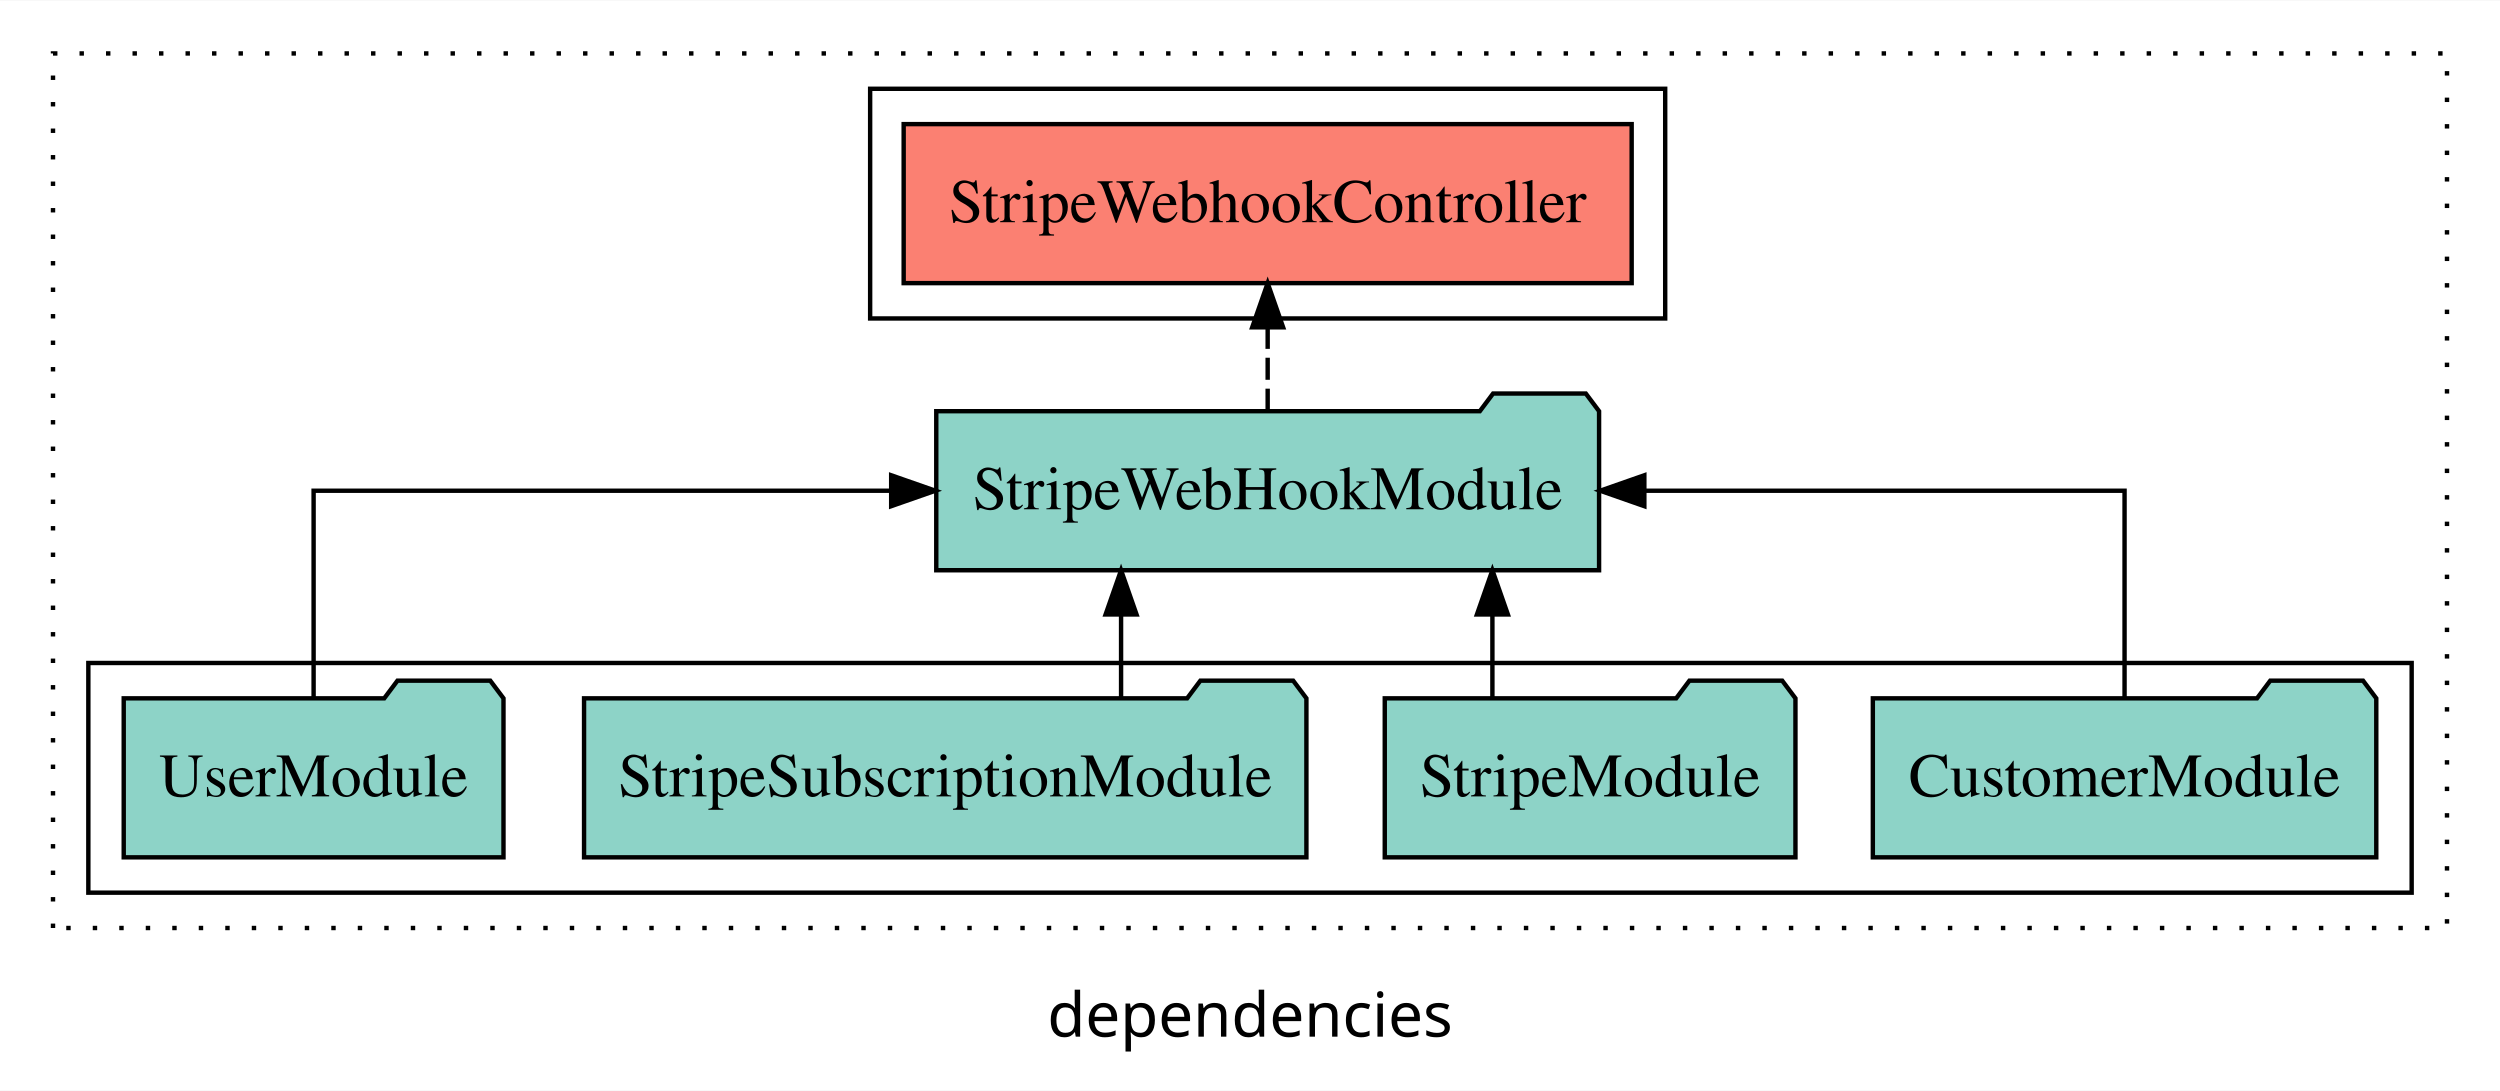
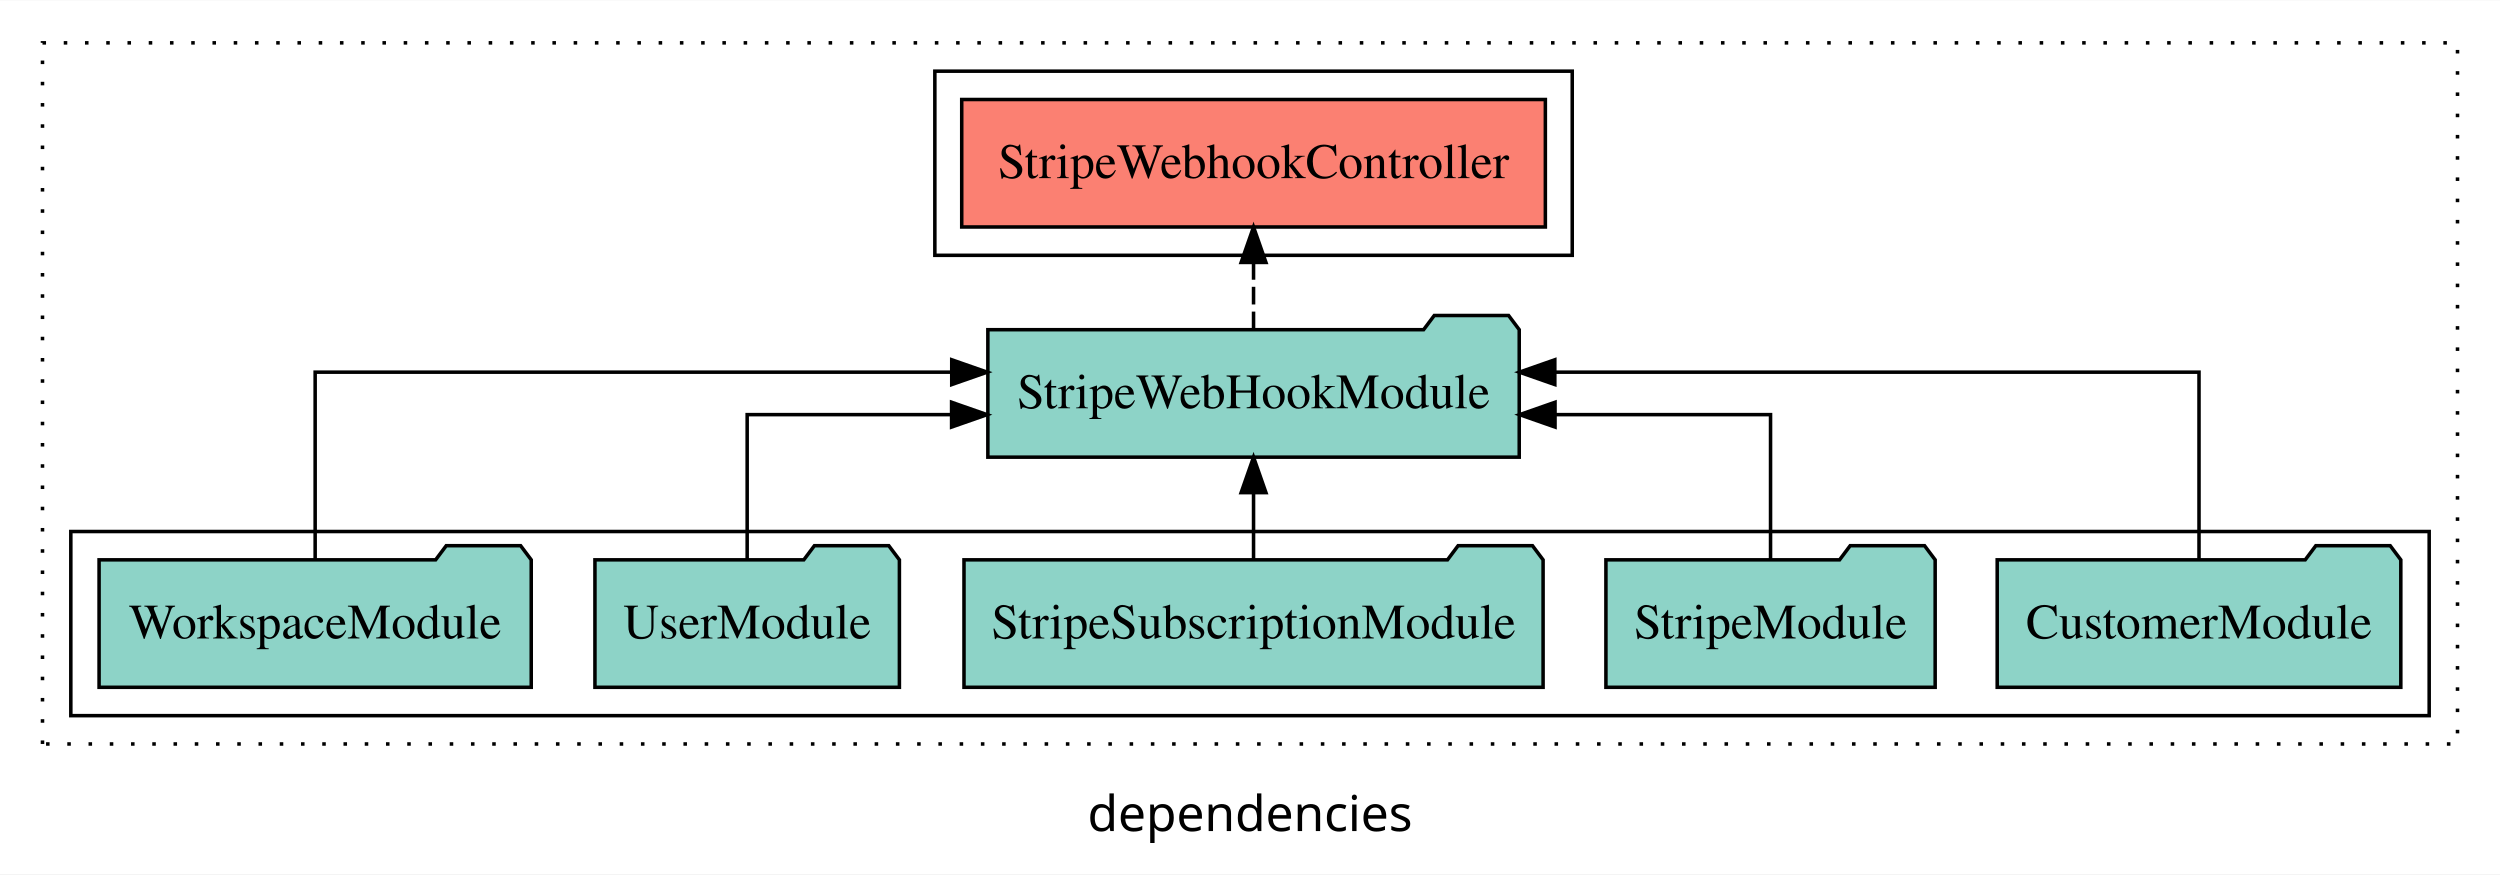
- <svg xmlns="http://www.w3.org/2000/svg" width="566pt" height="247pt" viewBox="0.00 0.00 566.00 246.80">
+ <svg xmlns="http://www.w3.org/2000/svg" width="706pt" height="247pt" viewBox="0.00 0.00 706.00 246.80">
  <g id="graph0" class="graph" transform="scale(1 1) rotate(0) translate(4 242.8)">
-     <polygon fill="white" stroke="transparent" points="-4,4 -4,-242.8 562,-242.8 562,4 -4,4" />
-     <text text-anchor="middle" x="279" y="-8.2" font-family="sans-serif" font-size="14.00">dependencies</text>
+     <polygon fill="white" stroke="transparent" points="-4,4 -4,-242.8 702,-242.8 702,4 -4,4" />
+     <text text-anchor="middle" x="349" y="-8.2" font-family="sans-serif" font-size="14.00">dependencies</text>
    <g id="clust1" class="cluster">
-       <polygon fill="none" stroke="black" stroke-dasharray="1,5" points="8,-32.8 8,-230.8 550,-230.8 550,-32.8 8,-32.8" />
+       <polygon fill="none" stroke="black" stroke-dasharray="1,5" points="8,-32.8 8,-230.8 690,-230.8 690,-32.8 8,-32.8" />
+     </g>
+     <g id="clust4" class="cluster">
+       <polygon fill="none" stroke="black" points="260,-170.8 260,-222.8 440,-222.8 440,-170.8 260,-170.8" />
    </g>
    <g id="clust3" class="cluster">
-       <polygon fill="none" stroke="black" points="16,-40.8 16,-92.8 542,-92.8 542,-40.8 16,-40.8" />
-     </g>
-     <g id="clust4" class="cluster">
-       <polygon fill="none" stroke="black" points="193,-170.8 193,-222.8 373,-222.8 373,-170.8 193,-170.8" />
+       <polygon fill="none" stroke="black" points="16,-40.8 16,-92.8 682,-92.8 682,-40.8 16,-40.8" />
    </g>
    <g id="node1" class="node">
-       <polygon fill="#8dd3c7" stroke="black" points="533.99,-84.8 530.99,-88.8 509.99,-88.8 506.99,-84.8 420.01,-84.8 420.01,-48.8 533.99,-48.8 533.99,-84.8" />
-       <text text-anchor="middle" x="477" y="-62.6" font-family="Times,serif" font-size="14.00">CustomerModule</text>
+       <polygon fill="#8dd3c7" stroke="black" points="673.99,-84.8 670.99,-88.8 649.99,-88.8 646.99,-84.8 560.01,-84.8 560.01,-48.8 673.99,-48.8 673.99,-84.8" />
+       <text text-anchor="middle" x="617" y="-62.6" font-family="Times,serif" font-size="14.00">CustomerModule</text>
+     </g>
+     <g id="node6" class="node">
+       <polygon fill="#8dd3c7" stroke="black" points="425.03,-149.8 422.03,-153.8 401.03,-153.8 398.03,-149.8 274.97,-149.8 274.97,-113.8 425.03,-113.8 425.03,-149.8" />
+       <text text-anchor="middle" x="350" y="-127.6" font-family="Times,serif" font-size="14.00">StripeWebHookModule</text>
+     </g>
+     <g id="edge1" class="edge">
+       <path fill="none" stroke="black" d="M617,-85.08C617,-106.12 617,-137.8 617,-137.8 617,-137.8 435.08,-137.8 435.08,-137.8" />
+       <polygon fill="black" stroke="black" points="435.08,-134.3 425.08,-137.8 435.08,-141.3 435.08,-134.3" />
+     </g>
+     <g id="node2" class="node">
+       <polygon fill="#8dd3c7" stroke="black" points="542.49,-84.8 539.49,-88.8 518.49,-88.8 515.49,-84.8 449.51,-84.8 449.51,-48.8 542.49,-48.8 542.49,-84.8" />
+       <text text-anchor="middle" x="496" y="-62.6" font-family="Times,serif" font-size="14.00">StripeModule</text>
+     </g>
+     <g id="edge2" class="edge">
+       <path fill="none" stroke="black" d="M496,-84.82C496,-102.17 496,-125.8 496,-125.8 496,-125.8 435.14,-125.8 435.14,-125.8" />
+       <polygon fill="black" stroke="black" points="435.14,-122.3 425.14,-125.8 435.14,-129.3 435.14,-122.3" />
+     </g>
+     <g id="node3" class="node">
+       <polygon fill="#8dd3c7" stroke="black" points="431.77,-84.8 428.77,-88.8 407.77,-88.8 404.77,-84.8 268.23,-84.8 268.23,-48.8 431.77,-48.8 431.77,-84.8" />
+       <text text-anchor="middle" x="350" y="-62.6" font-family="Times,serif" font-size="14.00">StripeSubscriptionModule</text>
+     </g>
+     <g id="edge3" class="edge">
+       <path fill="none" stroke="black" d="M350,-84.91C350,-84.91 350,-103.79 350,-103.79" />
+       <polygon fill="black" stroke="black" points="346.5,-103.79 350,-113.79 353.5,-103.79 346.5,-103.79" />
+     </g>
+     <g id="node4" class="node">
+       <polygon fill="#8dd3c7" stroke="black" points="249.99,-84.8 246.99,-88.8 225.99,-88.8 222.99,-84.8 164.01,-84.8 164.01,-48.8 249.99,-48.8 249.99,-84.8" />
+       <text text-anchor="middle" x="207" y="-62.6" font-family="Times,serif" font-size="14.00">UserModule</text>
+     </g>
+     <g id="edge4" class="edge">
+       <path fill="none" stroke="black" d="M207,-84.82C207,-102.17 207,-125.8 207,-125.8 207,-125.8 264.73,-125.8 264.73,-125.8" />
+       <polygon fill="black" stroke="black" points="264.73,-129.3 274.73,-125.8 264.73,-122.3 264.73,-129.3" />
    </g>
    <g id="node5" class="node">
-       <polygon fill="#8dd3c7" stroke="black" points="358.03,-149.8 355.03,-153.8 334.03,-153.8 331.03,-149.8 207.97,-149.8 207.97,-113.8 358.03,-113.8 358.03,-149.8" />
-       <text text-anchor="middle" x="283" y="-127.6" font-family="Times,serif" font-size="14.00">StripeWebHookModule</text>
-     </g>
-     <g id="edge1" class="edge">
-       <path fill="none" stroke="black" d="M477,-84.91C477,-104.14 477,-131.8 477,-131.8 477,-131.8 368.28,-131.8 368.28,-131.8" />
-       <polygon fill="black" stroke="black" points="368.28,-128.3 358.28,-131.8 368.28,-135.3 368.28,-128.3" />
-     </g>
-     <g id="node2" class="node">
-       <polygon fill="#8dd3c7" stroke="black" points="402.49,-84.8 399.49,-88.8 378.49,-88.8 375.49,-84.8 309.51,-84.8 309.51,-48.8 402.49,-48.8 402.49,-84.8" />
-       <text text-anchor="middle" x="356" y="-62.6" font-family="Times,serif" font-size="14.00">StripeModule</text>
-     </g>
-     <g id="edge2" class="edge">
-       <path fill="none" stroke="black" d="M333.88,-84.91C333.88,-84.91 333.88,-103.79 333.88,-103.79" />
-       <polygon fill="black" stroke="black" points="330.38,-103.79 333.88,-113.79 337.38,-103.79 330.38,-103.79" />
-     </g>
-     <g id="node3" class="node">
-       <polygon fill="#8dd3c7" stroke="black" points="291.77,-84.8 288.77,-88.8 267.77,-88.8 264.77,-84.8 128.23,-84.8 128.23,-48.8 291.77,-48.8 291.77,-84.8" />
-       <text text-anchor="middle" x="210" y="-62.6" font-family="Times,serif" font-size="14.00">StripeSubscriptionModule</text>
-     </g>
-     <g id="edge3" class="edge">
-       <path fill="none" stroke="black" d="M249.81,-84.91C249.81,-84.91 249.81,-103.79 249.81,-103.79" />
-       <polygon fill="black" stroke="black" points="246.31,-103.79 249.81,-113.79 253.31,-103.79 246.31,-103.79" />
-     </g>
-     <g id="node4" class="node">
-       <polygon fill="#8dd3c7" stroke="black" points="109.99,-84.8 106.99,-88.8 85.99,-88.8 82.99,-84.8 24.01,-84.8 24.01,-48.8 109.99,-48.8 109.99,-84.8" />
-       <text text-anchor="middle" x="67" y="-62.6" font-family="Times,serif" font-size="14.00">UserModule</text>
-     </g>
-     <g id="edge4" class="edge">
-       <path fill="none" stroke="black" d="M67,-84.91C67,-104.14 67,-131.8 67,-131.8 67,-131.8 197.76,-131.8 197.76,-131.8" />
-       <polygon fill="black" stroke="black" points="197.76,-135.3 207.76,-131.8 197.76,-128.3 197.76,-135.3" />
-     </g>
-     <g id="node6" class="node">
-       <polygon fill="#fb8072" stroke="black" points="365.41,-214.8 200.59,-214.8 200.59,-178.8 365.41,-178.8 365.41,-214.8" />
-       <text text-anchor="middle" x="283" y="-192.6" font-family="Times,serif" font-size="14.00">StripeWebhookController </text>
+       <polygon fill="#8dd3c7" stroke="black" points="146.02,-84.8 143.02,-88.8 122.02,-88.8 119.02,-84.8 23.98,-84.8 23.98,-48.8 146.02,-48.8 146.02,-84.8" />
+       <text text-anchor="middle" x="85" y="-62.6" font-family="Times,serif" font-size="14.00">WorkspaceModule</text>
    </g>
    <g id="edge5" class="edge">
-       <path fill="none" stroke="black" stroke-dasharray="5,2" d="M283,-149.91C283,-149.91 283,-168.79 283,-168.79" />
-       <polygon fill="black" stroke="black" points="279.5,-168.79 283,-178.79 286.5,-168.79 279.5,-168.79" />
+       <path fill="none" stroke="black" d="M85,-85.08C85,-106.12 85,-137.8 85,-137.8 85,-137.8 264.77,-137.8 264.77,-137.8" />
+       <polygon fill="black" stroke="black" points="264.77,-141.3 274.77,-137.8 264.77,-134.3 264.77,-141.3" />
+     </g>
+     <g id="node7" class="node">
+       <polygon fill="#fb8072" stroke="black" points="432.41,-214.8 267.59,-214.8 267.59,-178.8 432.41,-178.8 432.41,-214.8" />
+       <text text-anchor="middle" x="350" y="-192.6" font-family="Times,serif" font-size="14.00">StripeWebhookController </text>
+     </g>
+     <g id="edge6" class="edge">
+       <path fill="none" stroke="black" stroke-dasharray="5,2" d="M350,-149.91C350,-149.91 350,-168.79 350,-168.79" />
+       <polygon fill="black" stroke="black" points="346.5,-168.79 350,-178.79 353.5,-168.79 346.5,-168.79" />
    </g>
  </g>
</svg>
